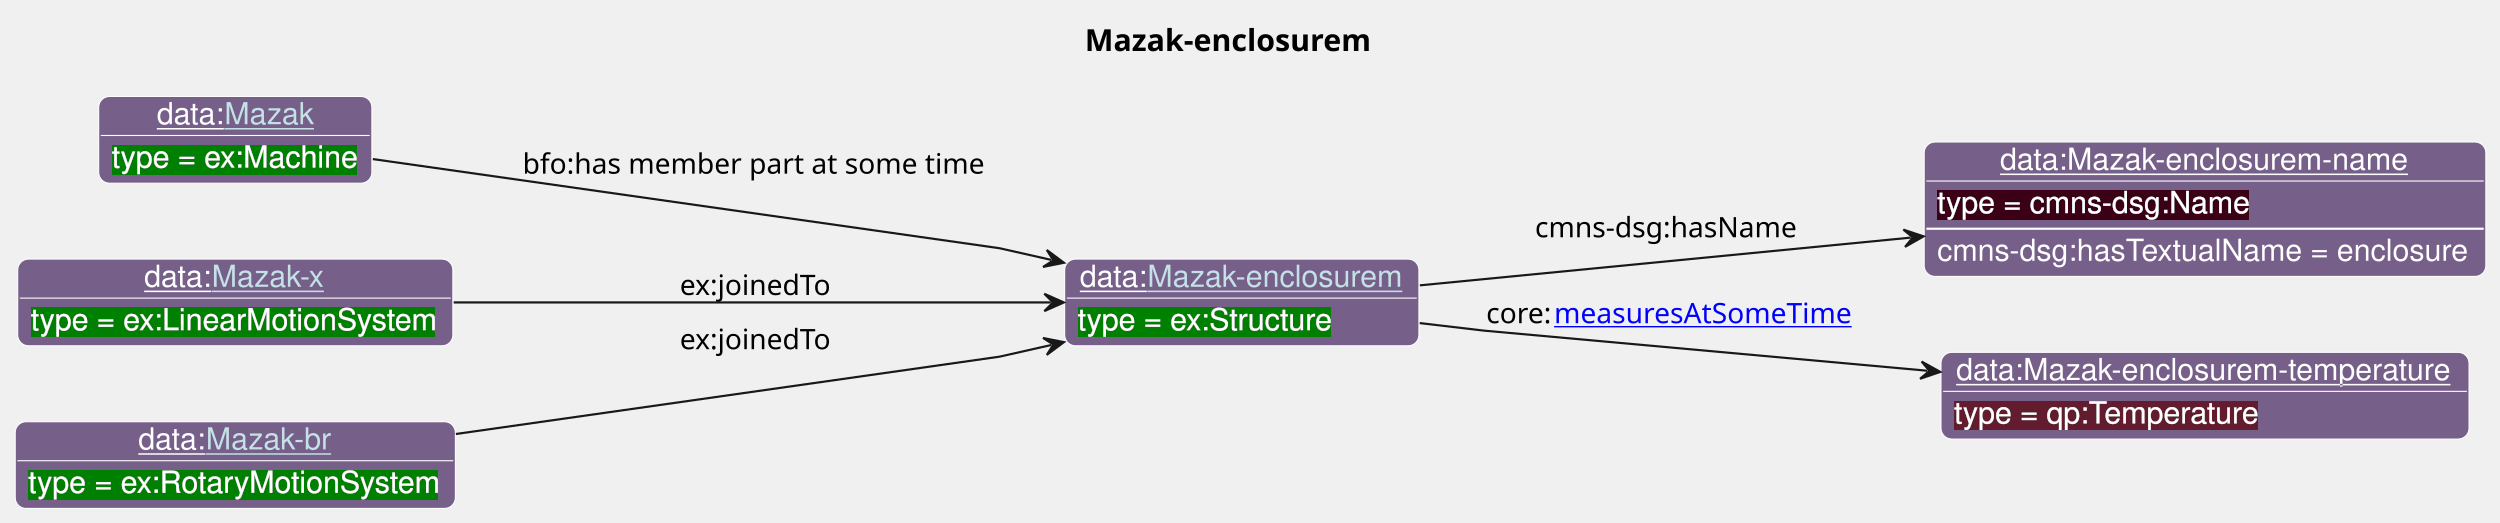
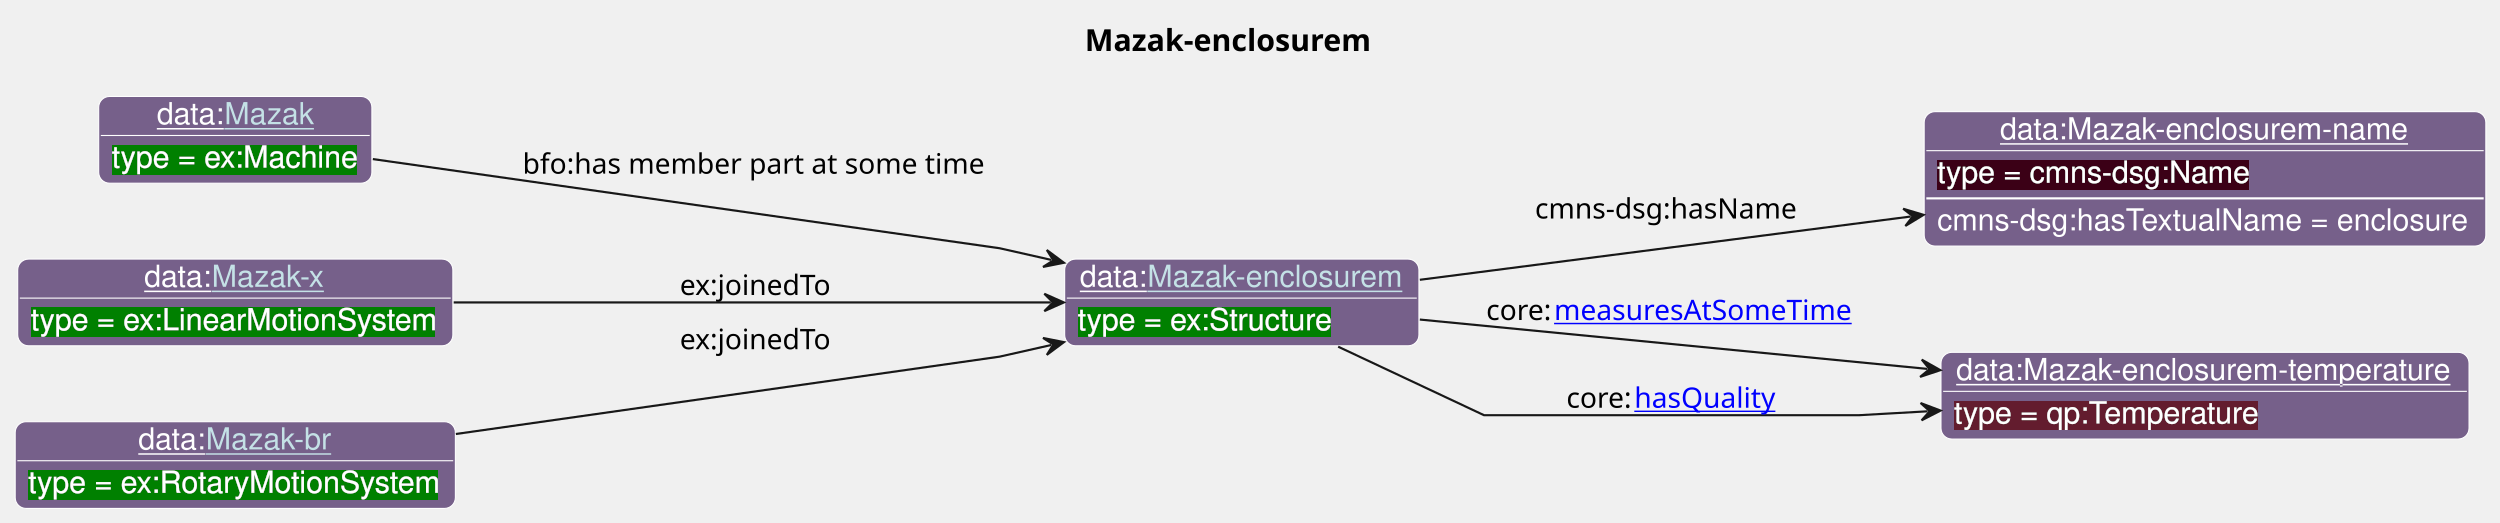
<svg xmlns="http://www.w3.org/2000/svg" xmlns:xlink="http://www.w3.org/1999/xlink" contentStyleType="text/css" data-diagram-type="CLASS" height="241px" preserveAspectRatio="none" style="width:1153px;height:241px;background:#FFFFFF;" version="1.1" viewBox="0 0 1153 241" width="1153px" zoomAndPan="magnify">
  <defs>
-     <filter height="1" id="b111qpk4olo320" width="1" x="0" y="0">
+     <filter height="1" id="baaqm1dd4rdse0" width="1" x="0" y="0">
      <feFlood flood-color="#008000" result="flood" />
      <feComposite in="SourceGraphic" in2="flood" operator="over" />
    </filter>
-     <filter height="1" id="b111qpk4olo321" width="1" x="0" y="0">
+     <filter height="1" id="baaqm1dd4rdse1" width="1" x="0" y="0">
      <feFlood flood-color="#3A0519" result="flood" />
      <feComposite in="SourceGraphic" in2="flood" operator="over" />
    </filter>
-     <filter height="1" id="b111qpk4olo322" width="1" x="0" y="0">
+     <filter height="1" id="baaqm1dd4rdse2" width="1" x="0" y="0">
      <feFlood flood-color="#641B2E" result="flood" />
      <feComposite in="SourceGraphic" in2="flood" operator="over" />
    </filter>
  </defs>
  <g>
    <text fill="#000000" font-family="sans-serif" font-size="14" font-weight="bold" lengthAdjust="spacing" textLength="138.838" x="500.32" y="23.535">Mazak-enclosurem</text>
    <g class="entity" data-entity="o1" data-source-line="131" data-uid="ent0002" id="entity_o1">
      <rect fill="#76608A" height="40" rx="5" ry="5" style="stroke:#FFFFFF;stroke-width:0.5;" width="163.399" x="491.02" y="119.488" />
      <text fill="#FFFFFF" font-family="Helvetica" font-size="14" lengthAdjust="spacing" text-decoration="underline" textLength="31.138" x="498.02" y="132.269">data:</text>
      <a href="./Mazak-enclosurem.html" target="_top" title="./Mazak-enclosurem.html" xlink:actuate="onRequest" xlink:href="./Mazak-enclosurem.html" xlink:show="new" xlink:title="./Mazak-enclosurem.html" xlink:type="simple">
        <text fill="#C4E1E6" font-family="Helvetica" font-size="14" lengthAdjust="spacing" text-decoration="underline" textLength="118.262" x="529.158" y="132.269">Mazak-enclosurem</text>
      </a>
      <line style="stroke:#FFFFFF;stroke-width:0.5;" x1="492.02" x2="653.419" y1="137.488" y2="137.488" />
-       <text fill="#FFFFFF" filter="url(#b111qpk4olo320)" font-family="Helvetica" font-size="14" lengthAdjust="spacing" textLength="117.893" x="497.02" y="152.269">type = ex:Structure</text>
+       <text fill="#FFFFFF" filter="url(#baaqm1dd4rdse0)" font-family="Helvetica" font-size="14" lengthAdjust="spacing" textLength="117.893" x="497.02" y="152.269">type = ex:Structure</text>
    </g>
    <g class="entity" data-entity="o2" data-source-line="131" data-uid="ent0003" id="entity_o2">
-       <rect fill="#76608A" height="62" rx="5" ry="5" style="stroke:#FFFFFF;stroke-width:0.5;" width="259.058" x="887.42" y="65.488" />
-       <text fill="#FFFFFF" font-family="Helvetica" font-size="14" lengthAdjust="spacing" text-decoration="underline" textLength="189.082" x="922.408" y="78.269">data:Mazak-enclosurem-name</text>
-       <line style="stroke:#FFFFFF;stroke-width:0.5;" x1="888.42" x2="1145.478" y1="83.488" y2="83.488" />
-       <text fill="#FFFFFF" filter="url(#b111qpk4olo321)" font-family="Helvetica" font-size="14" lengthAdjust="spacing" textLength="144.334" x="893.42" y="98.269">type = cmns-dsg:Name</text>
-       <line style="stroke:#FFFFFF;stroke-width:1;" x1="888.42" x2="1145.478" y1="105.488" y2="105.488" />
-       <text fill="#FFFFFF" font-family="Helvetica" font-size="14" lengthAdjust="spacing" textLength="247.058" x="893.42" y="120.269">cmns-dsg:hasTextualName = enclosure</text>
+       <rect fill="#76608A" height="62" rx="5" ry="5" style="stroke:#FFFFFF;stroke-width:0.5;" width="259.058" x="887.42" y="51.488" />
+       <text fill="#FFFFFF" font-family="Helvetica" font-size="14" lengthAdjust="spacing" text-decoration="underline" textLength="189.082" x="922.408" y="64.269">data:Mazak-enclosurem-name</text>
+       <line style="stroke:#FFFFFF;stroke-width:0.5;" x1="888.42" x2="1145.478" y1="69.488" y2="69.488" />
+       <text fill="#FFFFFF" filter="url(#baaqm1dd4rdse1)" font-family="Helvetica" font-size="14" lengthAdjust="spacing" textLength="144.334" x="893.42" y="84.269">type = cmns-dsg:Name</text>
+       <line style="stroke:#FFFFFF;stroke-width:1;" x1="888.42" x2="1145.478" y1="91.488" y2="91.488" />
+       <text fill="#FFFFFF" font-family="Helvetica" font-size="14" lengthAdjust="spacing" textLength="247.058" x="893.42" y="106.269">cmns-dsg:hasTextualName = enclosure</text>
    </g>
    <g class="entity" data-entity="o3" data-source-line="131" data-uid="ent0004" id="entity_o3">
      <rect fill="#76608A" height="40" rx="5" ry="5" style="stroke:#FFFFFF;stroke-width:0.5;" width="243.544" x="895.18" y="162.488" />
      <text fill="#FFFFFF" font-family="Helvetica" font-size="14" lengthAdjust="spacing" text-decoration="underline" textLength="229.544" x="902.18" y="175.269">data:Mazak-enclosurem-temperature</text>
      <line style="stroke:#FFFFFF;stroke-width:0.5;" x1="896.18" x2="1137.724" y1="180.488" y2="180.488" />
-       <text fill="#FFFFFF" filter="url(#b111qpk4olo322)" font-family="Helvetica" font-size="14" lengthAdjust="spacing" textLength="142.023" x="901.18" y="195.269">type = qp:Temperature</text>
+       <text fill="#FFFFFF" filter="url(#baaqm1dd4rdse2)" font-family="Helvetica" font-size="14" lengthAdjust="spacing" textLength="142.023" x="901.18" y="195.269">type = qp:Temperature</text>
    </g>
    <g class="entity" data-entity="o4" data-source-line="131" data-uid="ent0005" id="entity_o4">
      <rect fill="#76608A" height="40" rx="5" ry="5" style="stroke:#FFFFFF;stroke-width:0.5;" width="126.01" x="45.51" y="44.488" />
      <text fill="#FFFFFF" font-family="Helvetica" font-size="14" lengthAdjust="spacing" text-decoration="underline" textLength="31.138" x="72.329" y="57.269">data:</text>
      <a href="./Mazak.html" target="_top" title="./Mazak.html" xlink:actuate="onRequest" xlink:href="./Mazak.html" xlink:show="new" xlink:title="./Mazak.html" xlink:type="simple">
        <text fill="#C4E1E6" font-family="Helvetica" font-size="14" lengthAdjust="spacing" text-decoration="underline" textLength="41.234" x="103.466" y="57.269">Mazak</text>
      </a>
      <line style="stroke:#FFFFFF;stroke-width:0.5;" x1="46.51" x2="170.52" y1="62.488" y2="62.488" />
-       <text fill="#FFFFFF" filter="url(#b111qpk4olo320)" font-family="Helvetica" font-size="14" lengthAdjust="spacing" textLength="114.01" x="51.51" y="77.269">type = ex:Machine</text>
+       <text fill="#FFFFFF" filter="url(#baaqm1dd4rdse0)" font-family="Helvetica" font-size="14" lengthAdjust="spacing" textLength="114.01" x="51.51" y="77.269">type = ex:Machine</text>
    </g>
    <g class="entity" data-entity="o5" data-source-line="131" data-uid="ent0006" id="entity_o5">
      <rect fill="#76608A" height="40" rx="5" ry="5" style="stroke:#FFFFFF;stroke-width:0.5;" width="200.706" x="8.16" y="119.488" />
      <text fill="#FFFFFF" font-family="Helvetica" font-size="14" lengthAdjust="spacing" text-decoration="underline" textLength="31.138" x="66.496" y="132.269">data:</text>
      <a href="./Mazak-x.html" target="_top" title="./Mazak-x.html" xlink:actuate="onRequest" xlink:href="./Mazak-x.html" xlink:show="new" xlink:title="./Mazak-x.html" xlink:type="simple">
        <text fill="#C4E1E6" font-family="Helvetica" font-size="14" lengthAdjust="spacing" text-decoration="underline" textLength="52.897" x="97.634" y="132.269">Mazak-x</text>
      </a>
      <line style="stroke:#FFFFFF;stroke-width:0.5;" x1="9.16" x2="207.866" y1="137.488" y2="137.488" />
-       <text fill="#FFFFFF" filter="url(#b111qpk4olo320)" font-family="Helvetica" font-size="14" lengthAdjust="spacing" textLength="188.706" x="14.16" y="152.269">type = ex:LinearMotionSystem</text>
+       <text fill="#FFFFFF" filter="url(#baaqm1dd4rdse0)" font-family="Helvetica" font-size="14" lengthAdjust="spacing" textLength="188.706" x="14.16" y="152.269">type = ex:LinearMotionSystem</text>
    </g>
    <g class="entity" data-entity="o6" data-source-line="131" data-uid="ent0007" id="entity_o6">
      <rect fill="#76608A" height="40" rx="5" ry="5" style="stroke:#FFFFFF;stroke-width:0.5;" width="203.023" x="7" y="194.488" />
      <text fill="#FFFFFF" font-family="Helvetica" font-size="14" lengthAdjust="spacing" text-decoration="underline" textLength="31.138" x="63.77" y="207.269">data:</text>
      <a href="./Mazak-br.html" target="_top" title="./Mazak-br.html" xlink:actuate="onRequest" xlink:href="./Mazak-br.html" xlink:show="new" xlink:title="./Mazak-br.html" xlink:type="simple">
        <text fill="#C4E1E6" font-family="Helvetica" font-size="14" lengthAdjust="spacing" text-decoration="underline" textLength="58.345" x="94.908" y="207.269">Mazak-br</text>
      </a>
      <line style="stroke:#FFFFFF;stroke-width:0.5;" x1="8" x2="209.023" y1="212.488" y2="212.488" />
-       <text fill="#FFFFFF" filter="url(#b111qpk4olo320)" font-family="Helvetica" font-size="14" lengthAdjust="spacing" textLength="191.023" x="13" y="227.269">type = ex:RotaryMotionSystem</text>
+       <text fill="#FFFFFF" filter="url(#baaqm1dd4rdse0)" font-family="Helvetica" font-size="14" lengthAdjust="spacing" textLength="191.023" x="13" y="227.269">type = ex:RotaryMotionSystem</text>
    </g>
    <g class="link" data-entity-1="o1" data-entity-2="o2" data-source-line="195" data-uid="lnk8" id="link_o1_o2">
-       <path codeLine="195" d="M654.83,131.598 C719.79,125.288 806.158,116.889 881.198,109.589" fill="none" id="o1-to-o2" style="stroke:#181818;stroke-width:1;" />
-       <polygon fill="#181818" points="887.17,109.008,877.825,105.898,882.193,109.492,878.6,113.861,887.17,109.008" style="stroke:#181818;stroke-width:1;" />
-       <text fill="#000000" font-family="sans-serif" font-size="13" lengthAdjust="spacing" textLength="126.077" x="707.92" y="109.437">cmns-dsg:hasName</text>
+       <path codeLine="195" d="M654.83,129.038 C719.79,120.658 806.179,109.525 881.219,99.855" fill="none" id="o1-to-o2" style="stroke:#181818;stroke-width:1;" />
+       <polygon fill="#181818" points="887.17,99.088,877.733,96.271,882.211,99.727,878.755,104.206,887.17,99.088" style="stroke:#181818;stroke-width:1;" />
+       <text fill="#000000" font-family="sans-serif" font-size="13" lengthAdjust="spacing" textLength="126.077" x="707.92" y="100.777">cmns-dsg:hasName</text>
    </g>
    <g class="link" data-entity-1="o1" data-entity-2="o3" data-source-line="195" data-uid="lnk9" id="link_o1_o3">
-       <path codeLine="195" d="M654.76,149.008 C671.64,150.988 684.42,152.488 684.42,152.488 C684.42,152.488 794.174,162.417 888.874,170.988" fill="none" id="o1-to-o3" style="stroke:#181818;stroke-width:1;" />
-       <polygon fill="#181818" points="894.85,171.528,886.247,166.733,889.87,171.078,885.526,174.701,894.85,171.528" style="stroke:#181818;stroke-width:1;" />
-       <text fill="#000000" font-family="sans-serif" font-size="13" lengthAdjust="spacing" textLength="31.319" x="685.42" y="149.057">core:</text>
+       <path codeLine="195" d="M654.83,147.378 C722.03,153.908 812.568,162.707 888.918,170.137" fill="none" id="o1-to-o3" style="stroke:#181818;stroke-width:1;" />
+       <polygon fill="#181818" points="894.89,170.718,886.32,165.865,889.913,170.234,885.545,173.828,894.89,170.718" style="stroke:#181818;stroke-width:1;" />
+       <text fill="#000000" font-family="sans-serif" font-size="13" lengthAdjust="spacing" textLength="31.319" x="685.42" y="147.587">core:</text>
      <a href="https://spec.industrialontologies.org/ontology/core/Core/measuresAtSomeTime" target="_top" title="https://spec.industrialontologies.org/ontology/core/Core/measuresAtSomeTime" xlink:actuate="onRequest" xlink:href="https://spec.industrialontologies.org/ontology/core/Core/measuresAtSomeTime" xlink:show="new" xlink:title="https://spec.industrialontologies.org/ontology/core/Core/measuresAtSomeTime" xlink:type="simple">
-         <text fill="#0000FF" font-family="sans-serif" font-size="13" lengthAdjust="spacing" text-decoration="underline" textLength="139.998" x="716.739" y="149.057">measuresAtSomeTime</text>
+         <text fill="#0000FF" font-family="sans-serif" font-size="13" lengthAdjust="spacing" text-decoration="underline" textLength="139.998" x="716.739" y="147.587">measuresAtSomeTime</text>
      </a>
    </g>
-     <g class="link" data-entity-1="o4" data-entity-2="o1" data-source-line="195" data-uid="lnk10" id="link_o4_o1">
+     <g class="link" data-entity-1="o1" data-entity-2="o3" data-source-line="195" data-uid="lnk10" id="link_o1_o3">
+       <path codeLine="195" d="M617.16,159.888 C648.17,174.458 684.42,191.488 684.42,191.488 C684.42,191.488 857.42,191.488 857.42,191.488 C857.42,191.488 867.3,190.928 889,189.698" fill="none" id="o1-to-o3-1" style="stroke:#181818;stroke-width:1;" />
+       <polygon fill="#181818" points="894.99,189.358,885.778,185.874,889.998,189.641,886.231,193.861,894.99,189.358" style="stroke:#181818;stroke-width:1;" />
+       <text fill="#000000" font-family="sans-serif" font-size="13" lengthAdjust="spacing" textLength="31.319" x="722.42" y="188.057">core:</text>
+       <a href="https://spec.industrialontologies.org/ontology/core/Core/hasQuality" target="_top" title="https://spec.industrialontologies.org/ontology/core/Core/hasQuality" xlink:actuate="onRequest" xlink:href="https://spec.industrialontologies.org/ontology/core/Core/hasQuality" xlink:show="new" xlink:title="https://spec.industrialontologies.org/ontology/core/Core/hasQuality" xlink:type="simple">
+         <text fill="#0000FF" font-family="sans-serif" font-size="13" lengthAdjust="spacing" text-decoration="underline" textLength="66.39" x="753.739" y="188.057">hasQuality</text>
+       </a>
+     </g>
+     <g class="link" data-entity-1="o4" data-entity-2="o1" data-source-line="195" data-uid="lnk11" id="link_o4_o1">
      <path codeLine="195" d="M171.95,73.368 C272.96,87.738 461.02,114.488 461.02,114.488 C461.02,114.488 467.957,116.057 484.837,119.867" fill="none" id="o4-to-o1" style="stroke:#181818;stroke-width:1;" />
      <polygon fill="#181818" points="490.69,121.188,482.791,115.305,485.813,120.087,481.03,123.109,490.69,121.188" style="stroke:#181818;stroke-width:1;" />
      <text fill="#000000" font-family="sans-serif" font-size="13" lengthAdjust="spacing" textLength="219.337" x="241.02" y="80.107">bfo:has member part at some time</text>
    </g>
-     <g class="link" data-entity-1="o5" data-entity-2="o1" data-source-line="195" data-uid="lnk11" id="link_o5_o1">
+     <g class="link" data-entity-1="o5" data-entity-2="o1" data-source-line="195" data-uid="lnk12" id="link_o5_o1">
      <path codeLine="195" d="M209.24,139.488 C293.36,139.488 406.27,139.488 484.64,139.488" fill="none" id="o5-to-o1" style="stroke:#181818;stroke-width:1;" />
      <polygon fill="#181818" points="490.64,139.488,481.64,135.488,485.64,139.488,481.64,143.488,490.64,139.488" style="stroke:#181818;stroke-width:1;" />
      <text fill="#000000" font-family="sans-serif" font-size="13" lengthAdjust="spacing" textLength="74.725" x="313.52" y="136.057">ex:joinedTo</text>
    </g>
-     <g class="link" data-entity-1="o6" data-entity-2="o1" data-source-line="195" data-uid="lnk12" id="link_o6_o1">
+     <g class="link" data-entity-1="o6" data-entity-2="o1" data-source-line="195" data-uid="lnk13" id="link_o6_o1">
      <path codeLine="195" d="M210.24,200.158 C314.11,185.388 461.02,164.488 461.02,164.488 C461.02,164.488 467.957,162.919 484.837,159.109" fill="none" id="o6-to-o1" style="stroke:#181818;stroke-width:1;" />
      <polygon fill="#181818" points="490.69,157.788,481.03,155.868,485.813,158.889,482.791,163.672,490.69,157.788" style="stroke:#181818;stroke-width:1;" />
      <text fill="#000000" font-family="sans-serif" font-size="13" lengthAdjust="spacing" textLength="74.725" x="313.52" y="161.057">ex:joinedTo</text>
    </g>
  </g>
</svg>
